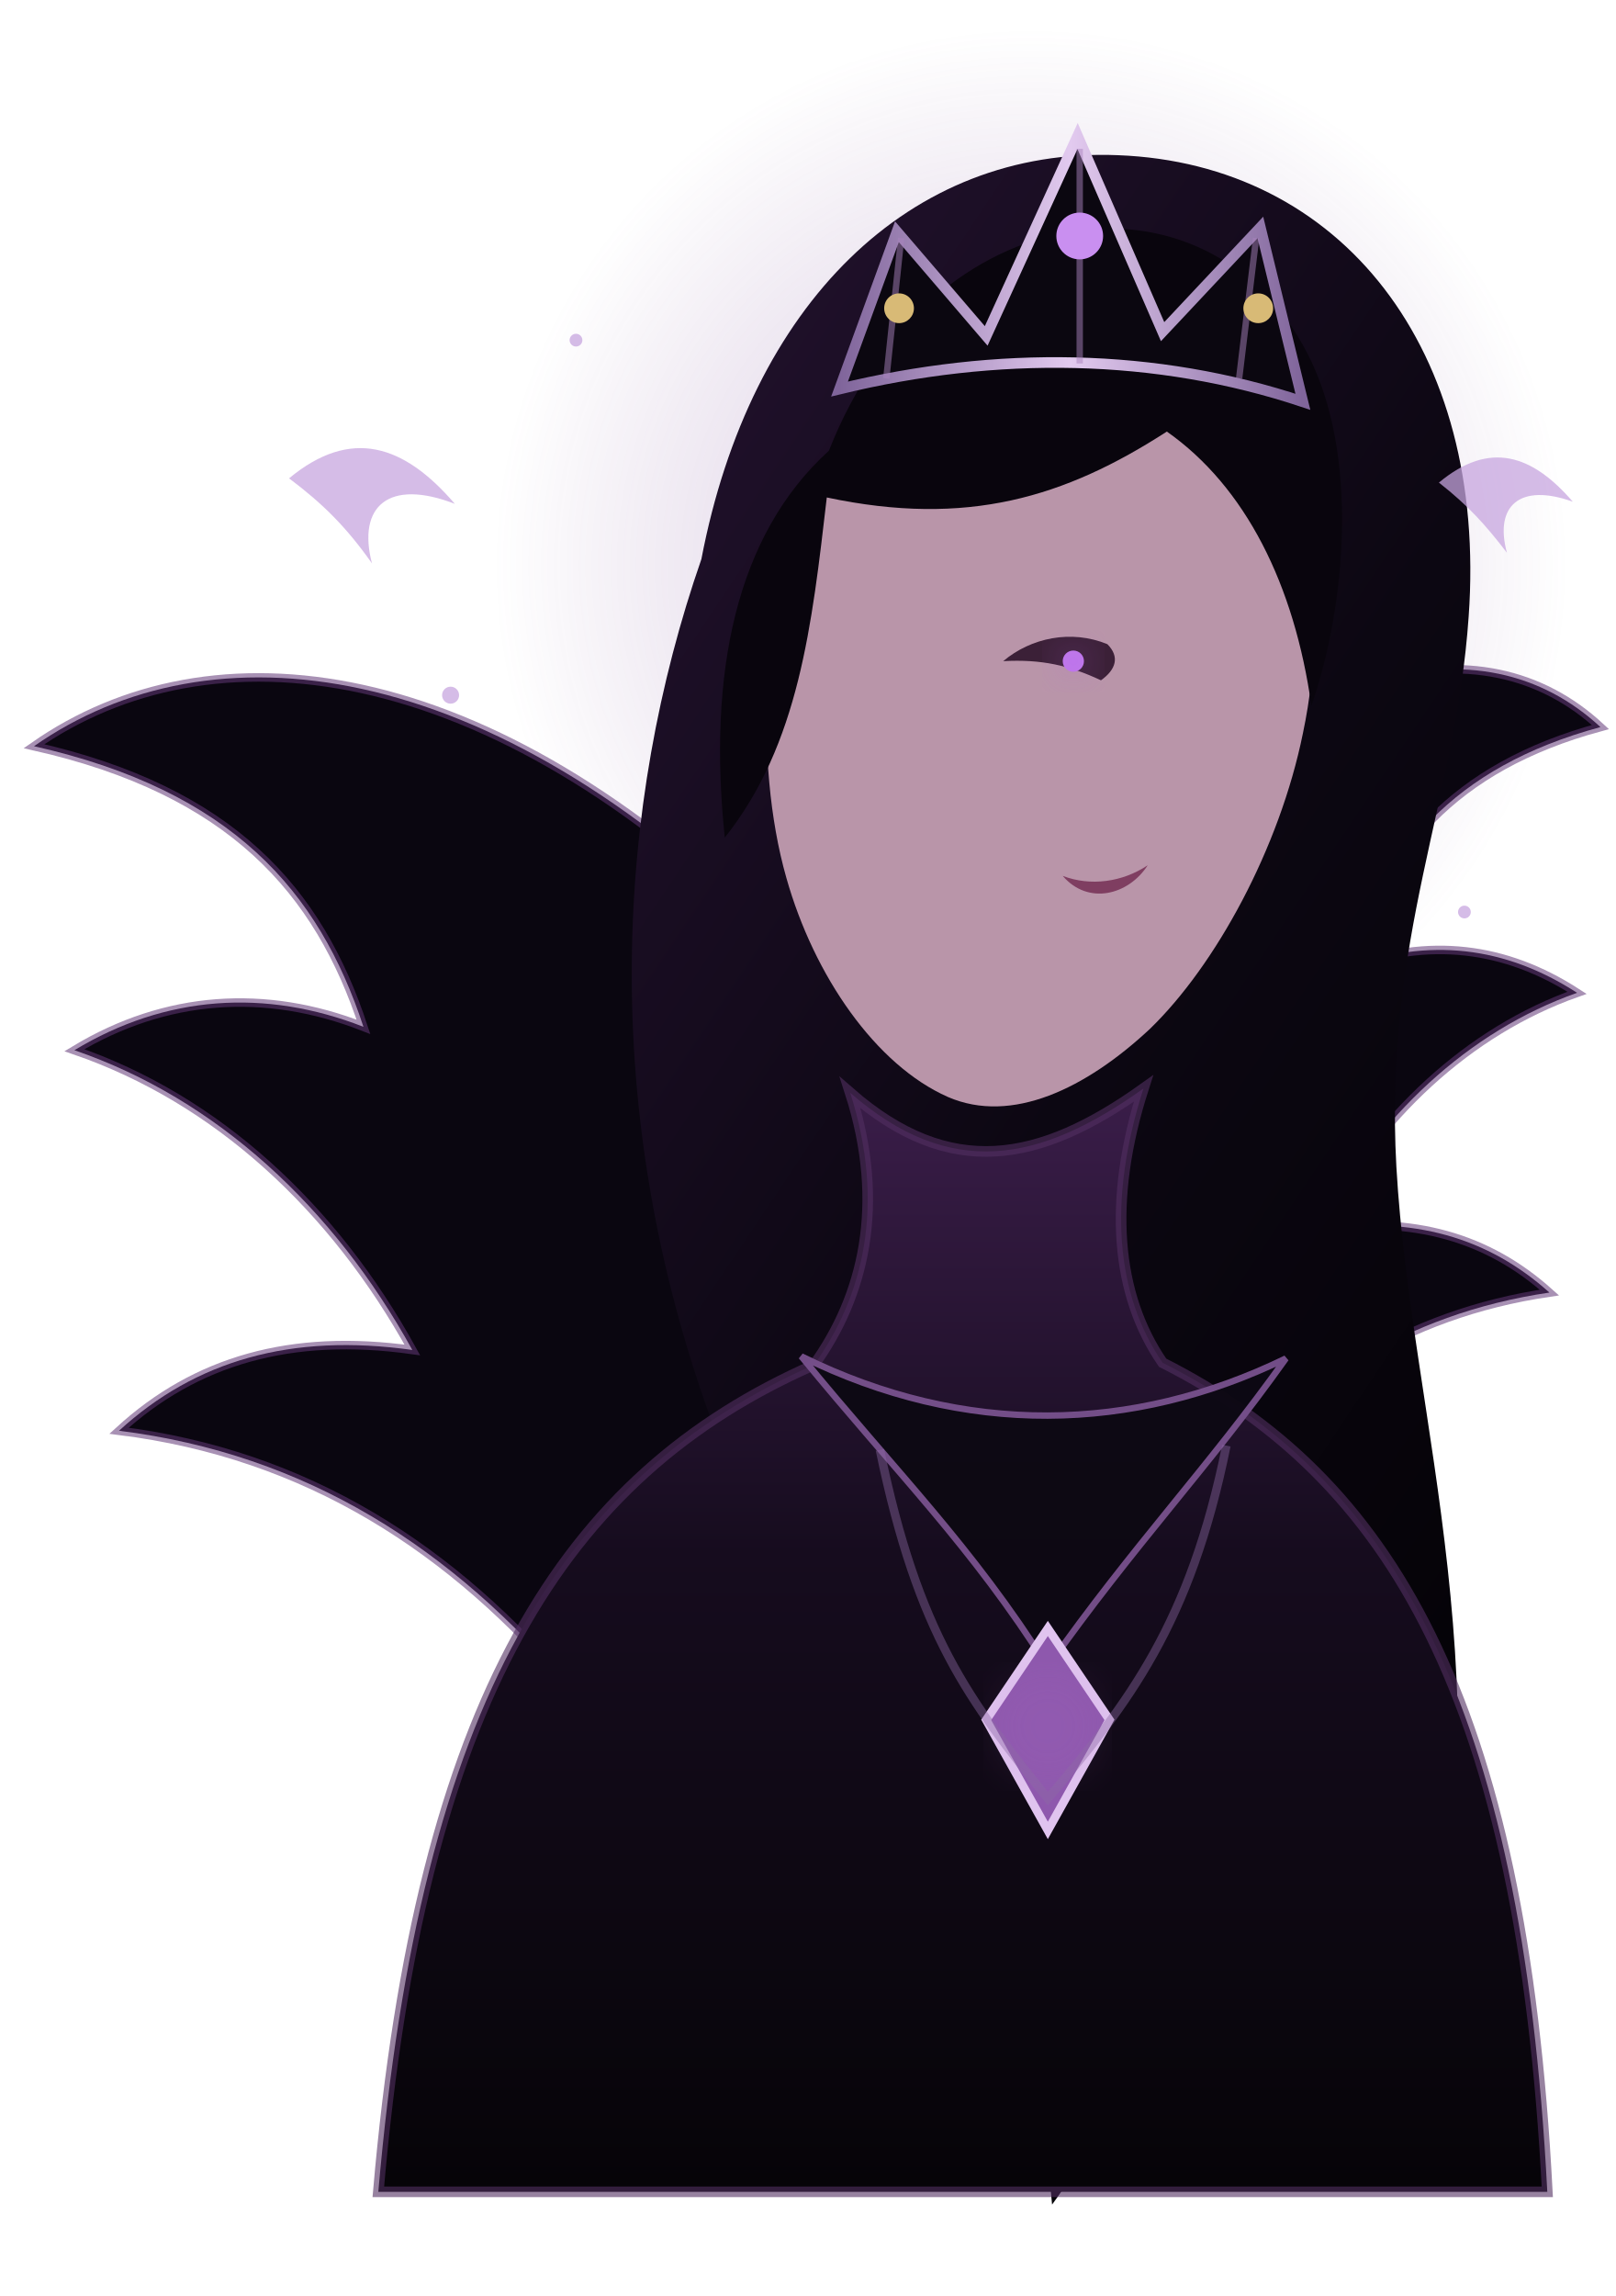
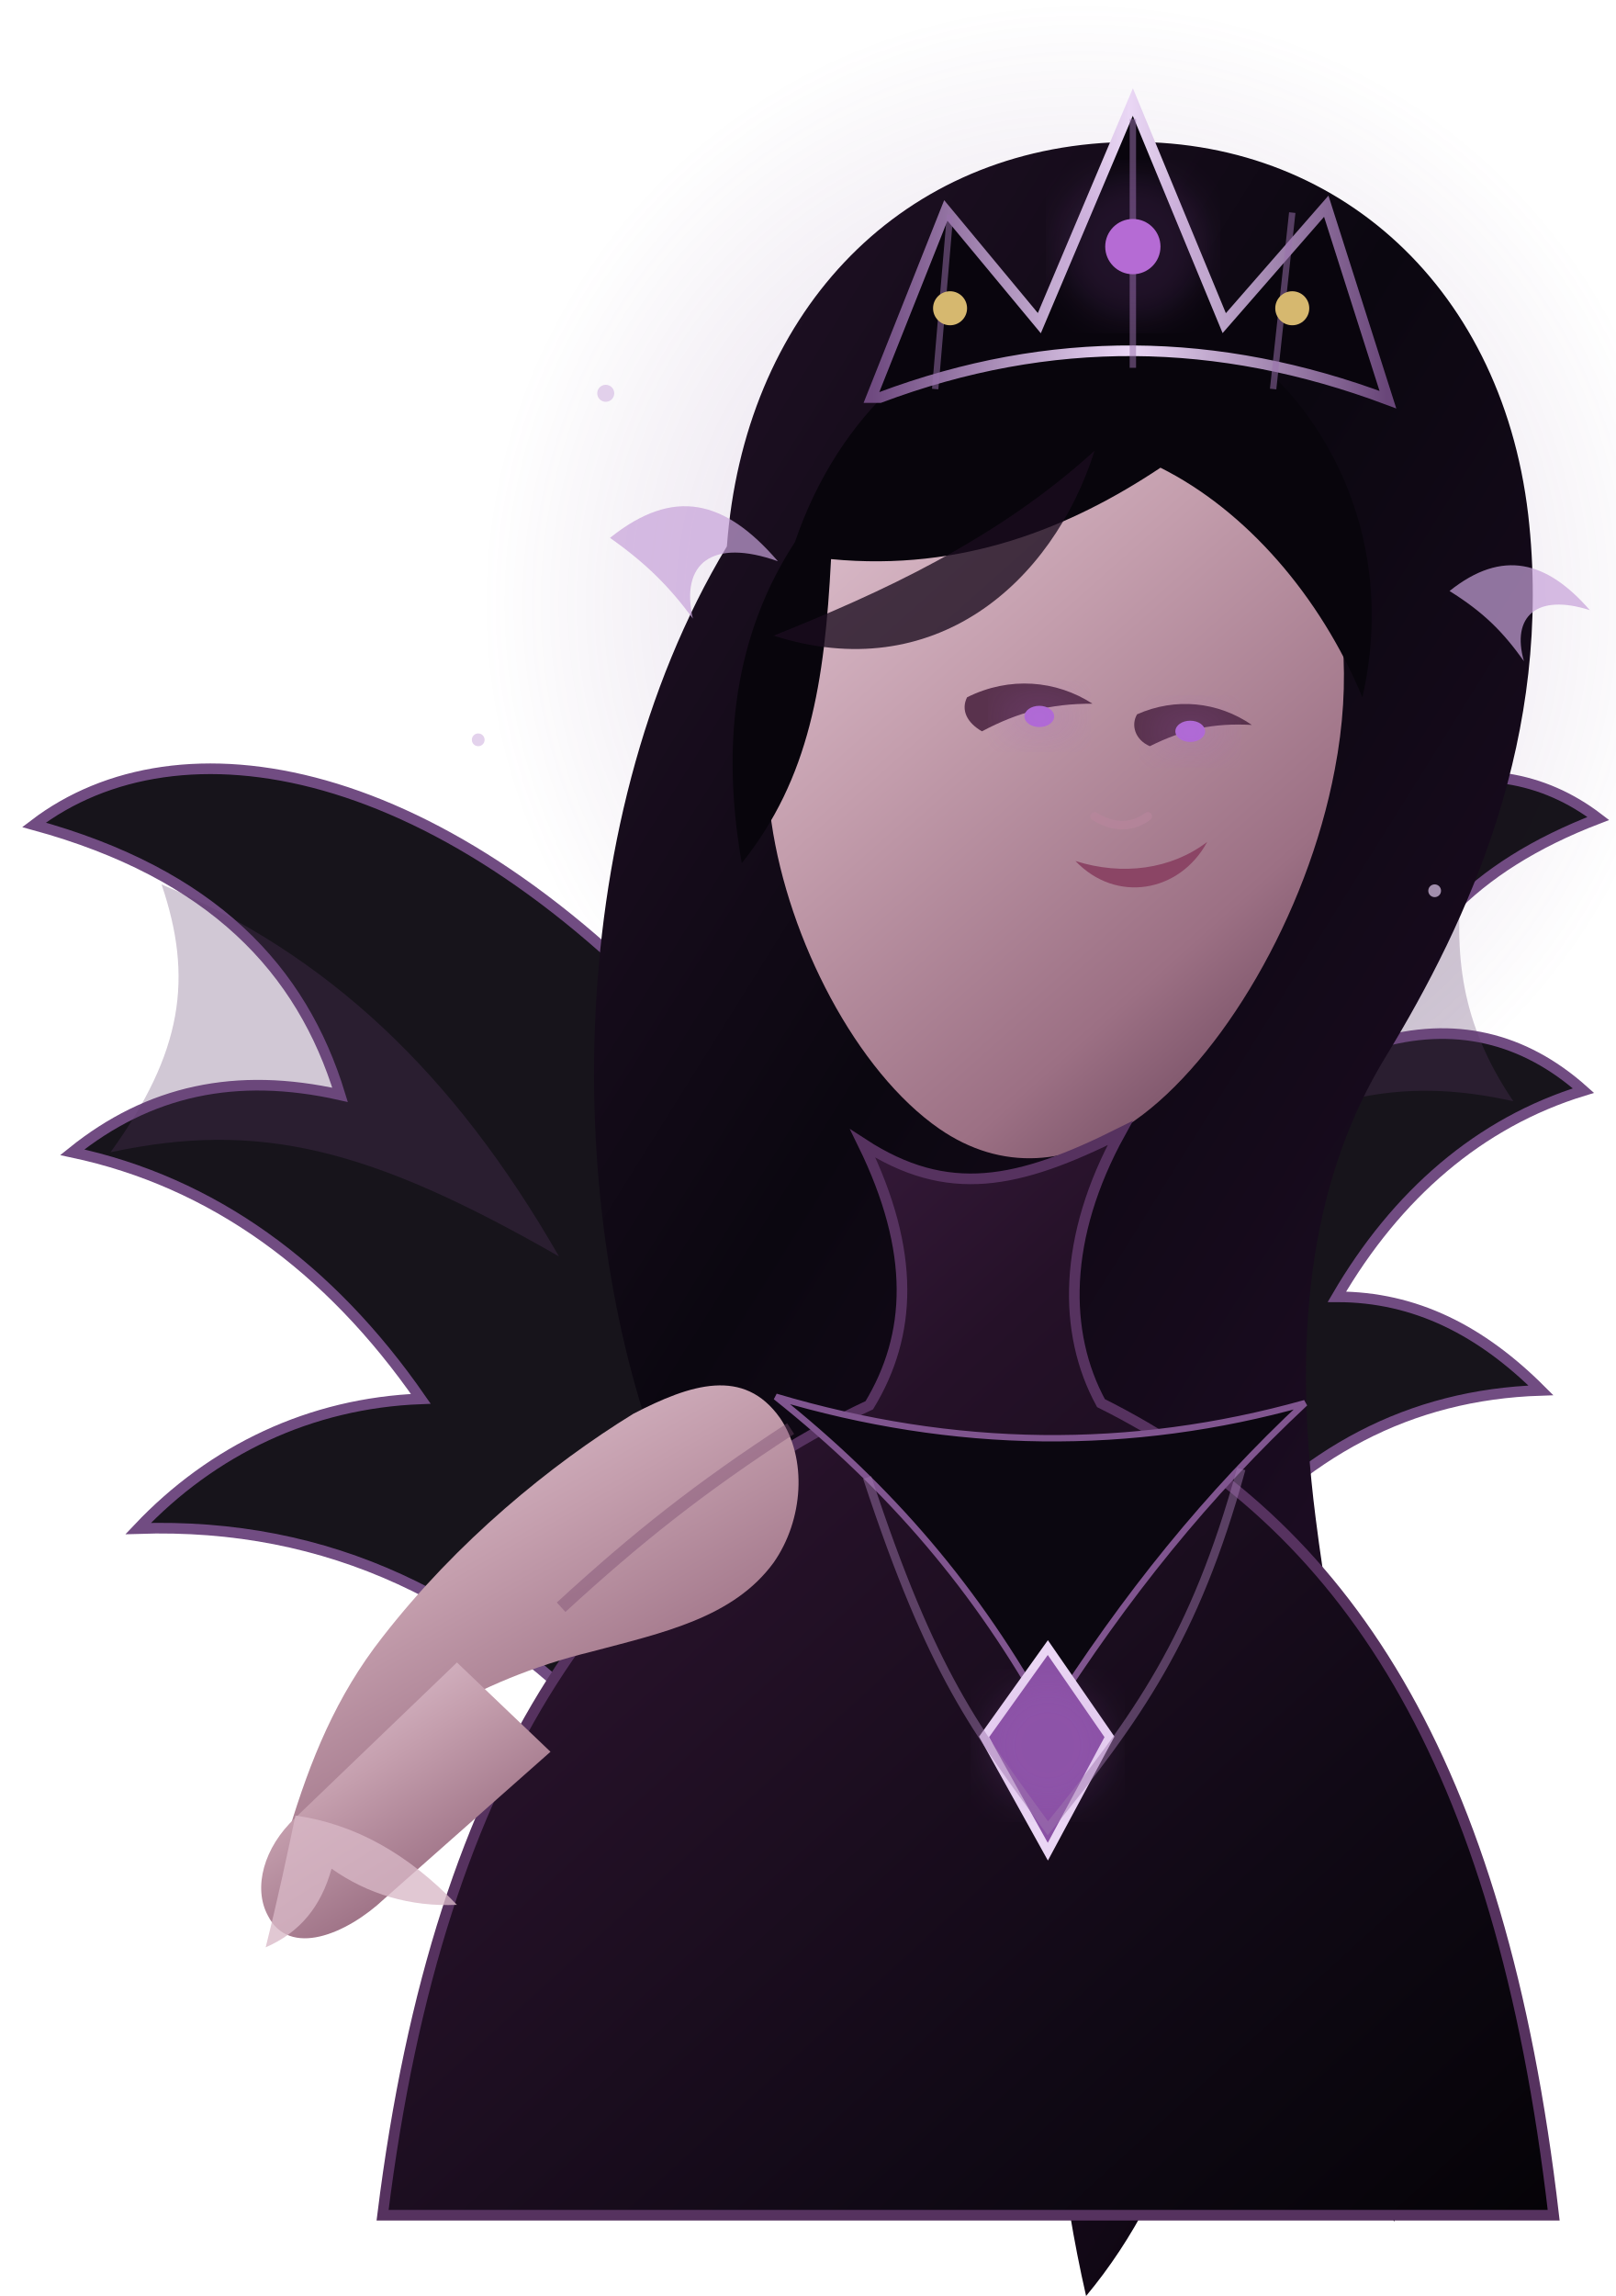
<svg xmlns="http://www.w3.org/2000/svg" viewBox="0 0 760 1080">
  <defs>
    <radialGradient id="halo">
-       <stop stop-color="#efe4ff" stop-opacity=".8" />
-       <stop offset=".16" stop-color="#cba3e7" stop-opacity=".45" />
-       <stop offset=".52" stop-color="#7e4b9b" stop-opacity=".16" />
-       <stop offset="1" stop-color="#6d3b84" stop-opacity="0" />
+       <stop stop-color="#f2e8ff" stop-opacity=".82" />
+       <stop offset=".18" stop-color="#cfaae8" stop-opacity=".38" />
+       <stop offset=".58" stop-color="#7b4d96" stop-opacity=".11" />
+       <stop offset="1" stop-color="#6b3d80" stop-opacity="0" />
    </radialGradient>
-     <linearGradient id="sil" x1=".2" y1="0" x2=".8" y2="1">
-       <stop stop-color="#21112c" />
-       <stop offset=".48" stop-color="#0c0712" />
-       <stop offset="1" stop-color="#030205" />
+     <linearGradient id="hair" x1=".15" y1="0" x2=".85" y2="1">
+       <stop stop-color="#211126" />
+       <stop offset=".36" stop-color="#0b0710" />
+       <stop offset=".72" stop-color="#1b0c21" />
+       <stop offset="1" stop-color="#040205" />
    </linearGradient>
-     <linearGradient id="robe" x1=".5" y1="0" x2=".5" y2="1">
-       <stop stop-color="#3a1d49" />
-       <stop offset=".42" stop-color="#160c1e" />
-       <stop offset="1" stop-color="#060408" />
+     <linearGradient id="skin" x1=".15" y1="0" x2=".8" y2="1">
+       <stop stop-color="#e3c7d5" />
+       <stop offset=".38" stop-color="#c49ead" />
+       <stop offset=".78" stop-color="#9c7084" />
+       <stop offset="1" stop-color="#6d475d" />
+     </linearGradient>
+     <linearGradient id="robe" x1="0" y1="0" x2="1" y2="1">
+       <stop stop-color="#4a244f" />
+       <stop offset=".35" stop-color="#251128" />
+       <stop offset=".72" stop-color="#100915" />
+       <stop offset="1" stop-color="#050307" />
    </linearGradient>
    <linearGradient id="metal" x1="0" x2="1">
-       <stop stop-color="#80659b" />
-       <stop offset=".5" stop-color="#e2caef" />
-       <stop offset="1" stop-color="#80659b" />
+       <stop stop-color="#6f4a80" />
+       <stop offset=".5" stop-color="#ead7f5" />
+       <stop offset="1" stop-color="#694679" />
    </linearGradient>
+     <filter id="blur">
+       <feGaussianBlur stdDeviation="18" />
+     </filter>
    <filter id="glow">
      <feGaussianBlur stdDeviation="8" />
    </filter>
  </defs>
-   <ellipse cx="485" cy="266" rx="252" ry="252" fill="url(#halo)" />
-   <path d="M365 442C229 307 99 293 16 351c93 21 134 68 155 132-46-18-93-15-136 11 67 23 122 74 159 141-57-8-102 5-138 38 88 11 157 55 214 123 45-67 90-127 137-177z" fill="#0a0610" stroke="#613777" stroke-width="4" stroke-opacity=".55" />
-   <path d="M493 430c113-123 205-139 260-88-70 19-102 59-119 113 38-14 74-10 108 12-51 18-94 58-122 111 45-6 80 4 109 30-68 10-120 44-163 97-34-56-68-106-101-149z" fill="#0a0610" stroke="#613777" stroke-width="4" stroke-opacity=".55" />
-   <path d="M330 263c23-120 98-194 196-190 105 4 174 91 165 217-6 87-40 151-34 259 7 122 53 241 13 421-47-88-75-148-85-226-16 102-23 201-90 293-11-111-2-188-7-277-24 103-68 177-139 231 28-115 26-214-14-322-54-148-45-291-5-406z" fill="url(#sil)" />
-   <path d="M402 207c41-57 118-76 169-31 42 37 56 103 42 169-11 54-41 109-72 139-30 28-65 45-95 32-34-15-63-57-76-103-16-56-10-132 7-170 7-15 15-26 25-36z" fill="#b995a9" />
-   <path d="M390 212c48-122 178-137 225-46 25 48 18 120 2 166-8-57-31-103-68-129-48 31-94 45-160 31-7 60-13 116-48 160-8-77 5-142 49-182z" fill="#09050d" />
-   <path d="M521 303c-17-7-36-3-49 8 18-1 31 2 46 9 7-5 9-11 3-17z" fill="#3b2037" />
-   <circle cx="505" cy="311" r="5" fill="#bf77ec" />
-   <circle cx="505" cy="311" r="12" fill="#b365e2" opacity=".12" filter="url(#glow)" />
-   <path d="M500 412c13 5 28 3 40-5-9 14-28 19-40 5z" fill="#7f3e61" />
-   <path d="M395 183l27-74 42 49 43-94 40 92 46-49 20 82c-69-23-144-24-218-6z" fill="#0b0710" stroke="url(#metal)" stroke-width="5" />
-   <path d="M424 112l-7 66M508 70l0 101M591 112l-8 66" stroke="#a983be" stroke-width="3" opacity=".5" />
-   <circle cx="508" cy="111" r="11" fill="#c98ff0" />
-   <circle cx="423" cy="145" r="7" fill="#d8ba76" />
-   <circle cx="592" cy="145" r="7" fill="#d8ba76" />
-   <path d="M400 514c17 53 6 96-17 128-118 52-185 158-205 389h550c-12-232-74-336-181-390-22-32-26-76-9-129-49 35-91 43-138 2z" fill="url(#robe)" stroke="#523061" stroke-width="5" stroke-opacity=".6" />
-   <path d="M377 638c45 55 80 89 116 146 41-58 75-93 112-145-72 35-151 37-228-1z" fill="#0d0813" stroke="#77508b" stroke-width="3" opacity=".96" />
-   <path d="M493 766l29 43-29 52-29-52z" fill="#8e58ad" stroke="#e0c4ef" stroke-width="4" />
-   <circle cx="493" cy="812" r="25" fill="#a768c4" opacity=".12" filter="url(#glow)" />
-   <path d="M414 682c18 87 42 118 79 164 38-45 67-82 84-166" fill="none" stroke="#8c6aa4" stroke-width="4" opacity=".42" />
-   <g fill="#c7a4df" opacity=".74">
-     <path d="M136 225c29-24 54-16 78 12-31-12-46 1-39 28-12-17-23-28-39-40z" />
-     <path d="M677 227c24-20 44-13 63 9-25-9-37 2-31 24-10-13-18-22-32-33z" />
-     <circle cx="212" cy="327" r="4" />
-     <circle cx="689" cy="429" r="3" />
-     <circle cx="271" cy="160" r="3" />
+   <ellipse cx="510" cy="284" rx="285" ry="285" fill="url(#halo)" />
+   <g opacity=".94">
+     <path d="M330 492C208 356 84 336 16 388c84 23 126 68 144 127-49-11-90-2-126 27 66 14 121 54 164 116-52 2-98 24-133 61 90-3 163 33 226 101 46-74 79-150 110-225z" fill="#08050d" stroke="#68417a" stroke-width="5" />
+     <path d="M524 475c100-116 177-129 228-90-60 23-91 58-105 106 37-11 70-3 98 22-49 15-88 49-116 97 37 0 68 16 96 44-62 2-112 29-154 79-29-54-56-109-78-167z" fill="#08050d" stroke="#68417a" stroke-width="5" />
+   </g>
+   <g fill="#5b3868" opacity=".28">
+     <path d="M76 416c78 33 137 88 187 175-89-51-141-64-211-49 34-47 39-82 24-126z" />
+     <path d="M688 410c-58 31-101 77-137 145 66-40 107-49 161-37-25-37-28-69-24-108z" />
+   </g>
+   <path d="M342 257c8-108 79-185 181-190 102-5 183 65 196 175 12 104-28 191-67 255-33 54-45 123-33 217 16 128 57 233 37 331-30-50-60-107-75-183-5 90-25 164-70 218-24-105-15-188-28-262-36 90-77 147-143 201 19-113 17-223-24-318-51-120-54-311 26-444z" fill="url(#hair)" />
+   <path d="M392 258c32-71 99-103 159-78 64 27 93 99 77 182-13 69-54 137-94 165-30 22-63 24-92 4-39-27-71-89-79-144-8-53-1-94 29-129z" fill="url(#skin)" />
+   <path d="M374 255c42-123 181-151 245-54 25 38 32 83 22 127-20-48-55-88-95-108-42 28-93 49-155 43-3 58-10 103-42 143-10-57-3-108 25-151z" fill="#08050c" />
+   <path d="M364 299c50-20 105-45 151-87-20 63-76 111-151 87z" fill="#1a0c1e" opacity=".78" />
+   <path d="M455 328c20-10 42-8 59 3-20 0-35 4-52 13-7-4-10-10-7-16z" fill="#59324d" />
+   <ellipse cx="489" cy="337" rx="7" ry="5" fill="#b16bd7" />
+   <ellipse cx="489" cy="337" rx="20" ry="14" fill="#a861c9" opacity=".14" filter="url(#glow)" />
+   <path d="M535 336c18-8 38-6 54 5-18-1-32 2-48 10-7-3-9-10-6-15z" fill="#59324d" />
+   <ellipse cx="560" cy="344" rx="7" ry="5" fill="#b16bd7" />
+   <ellipse cx="560" cy="344" rx="20" ry="14" fill="#a861c9" opacity=".14" filter="url(#glow)" />
+   <path d="M506 405c22 7 45 4 62-9-13 24-43 29-62 9z" fill="#8b4565" />
+   <path d="M515 384c8 5 17 6 25 0" fill="none" stroke="#b9869d" stroke-width="4" stroke-linecap="round" opacity=".6" />
+   <path d="M410 187l35-88 44 53 44-104 43 104 48-55 29 91c-80-30-159-31-239-1z" fill="#09050d" stroke="url(#metal)" stroke-width="5" />
+   <path d="M447 101l-7 82M533 56v117M608 100l-9 83" stroke="#9a72ad" stroke-width="3" opacity=".52" />
+   <circle cx="533" cy="116" r="13" fill="#b96ed9" />
+   <circle cx="533" cy="116" r="34" fill="#9d58bc" opacity=".16" filter="url(#glow)" />
+   <circle cx="447" cy="145" r="8" fill="#d6b86f" />
+   <circle cx="608" cy="145" r="8" fill="#d6b86f" />
+   <g fill="#c6a1d8" opacity=".7">
+     <path d="M287 253c30-24 54-18 79 11-31-11-46 1-40 27-11-15-22-26-39-38z" />
+     <path d="M682 278c25-20 46-14 66 9-25-8-37 3-31 24-10-14-19-23-35-33z" />
+   </g>
+   <path d="M406 538c25 51 23 90 3 123-120 56-202 164-229 381h551c-25-216-99-325-213-382-18-33-18-78 9-127-48 24-81 31-121 5z" fill="url(#robe)" stroke="#56325f" stroke-width="5" />
+   <path d="M365 657c54 43 95 91 128 151 37-58 75-105 121-148-82 23-165 22-249-3z" fill="#0b0710" stroke="#80558f" stroke-width="3" />
+   <path d="M493 775l29 42-29 54-30-54z" fill="#8950a4" stroke="#ead6f4" stroke-width="4" />
+   <circle cx="493" cy="821" r="30" fill="#a966c4" opacity=".14" filter="url(#glow)" />
+   <path d="M408 695c31 94 51 118 85 165 42-52 69-89 91-169" fill="none" stroke="#9f77ae" stroke-width="4" opacity=".48" />
+   <path d="M298 665c-39 24-83 60-118 105-22 28-34 58-44 91 44-44 89-71 142-84 34-9 67-16 86-42 14-20 16-49 3-68-17-24-42-16-69-2z" fill="url(#skin)" />
+   <path d="M139 855c-15 14-20 33-13 46 10 20 37 9 55-8l78-69-44-42z" fill="url(#skin)" />
+   <path d="M139 854c28 4 53 18 76 42-22 1-42-5-59-17-5 18-15 30-31 37 6-24 10-43 14-62z" fill="#d9b8c7" opacity=".78" />
+   <path d="M372 672c-43 28-72 51-108 84" fill="none" stroke="#77486f" stroke-width="6" opacity=".4" />
+   <g fill="#d8c0e5" opacity=".72">
+     <circle cx="225" cy="348" r="3" />
+     <circle cx="675" cy="419" r="3" />
+     <circle cx="285" cy="185" r="4" />
  </g>
</svg>
